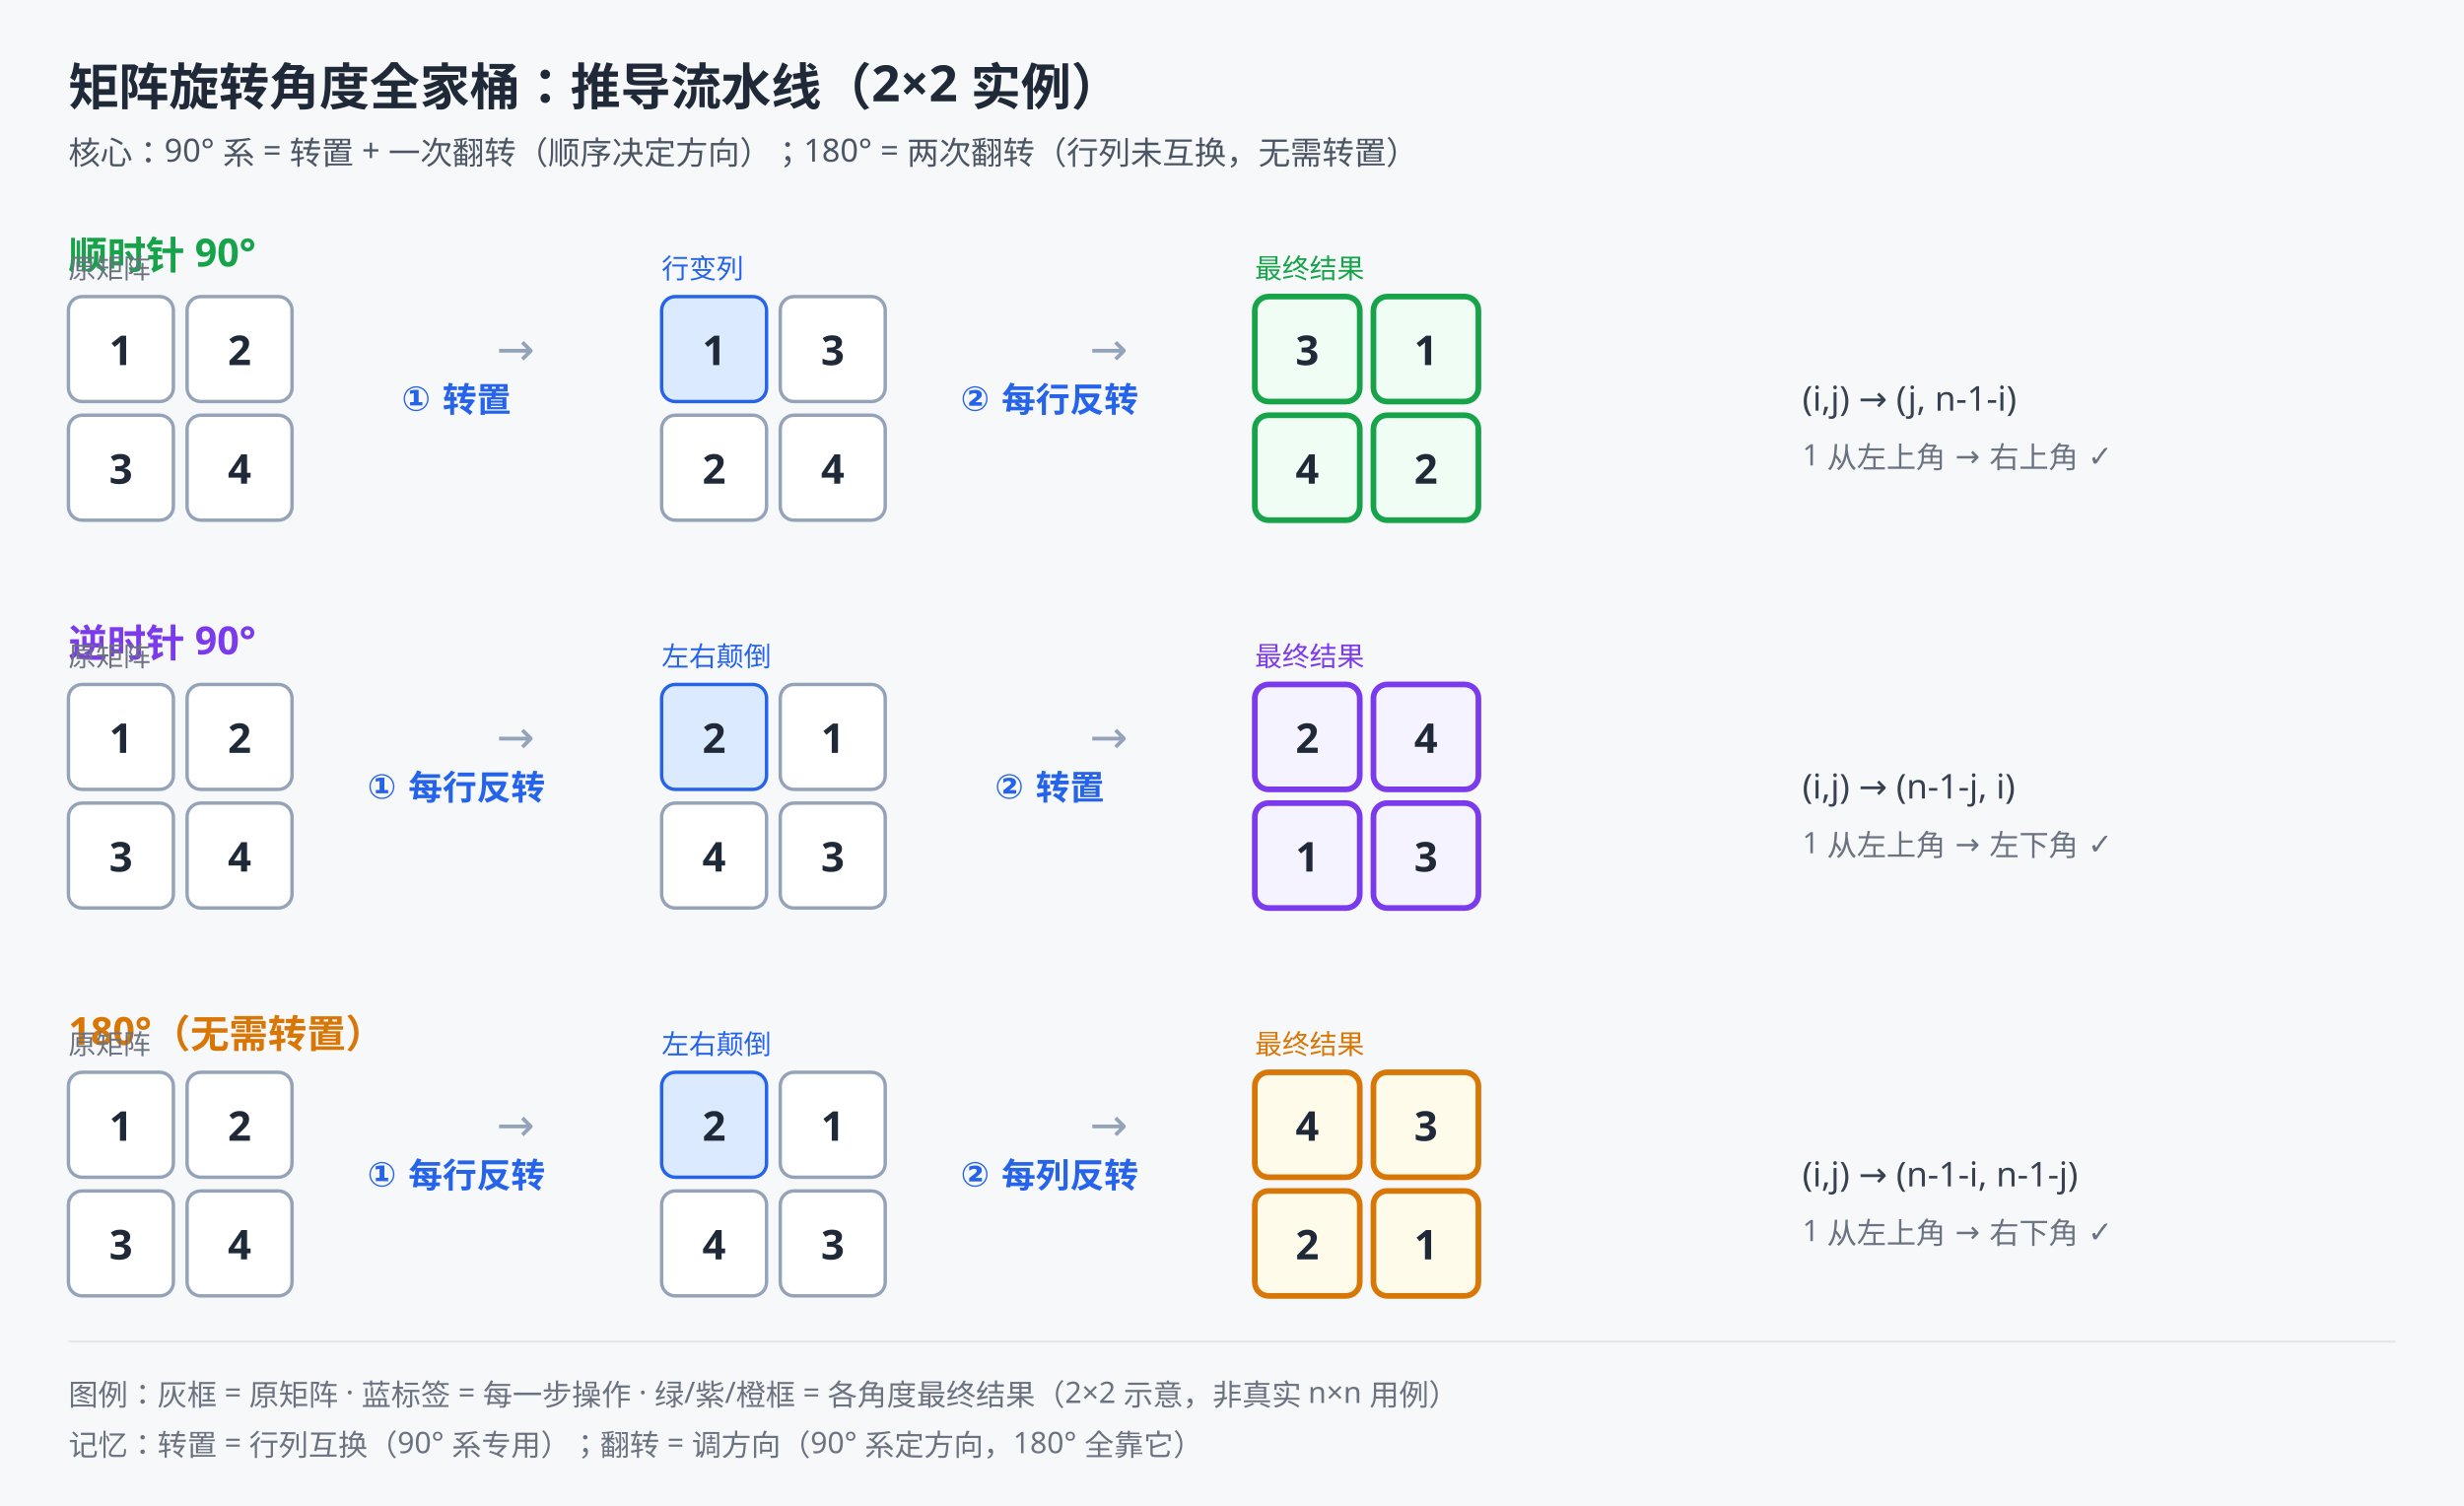
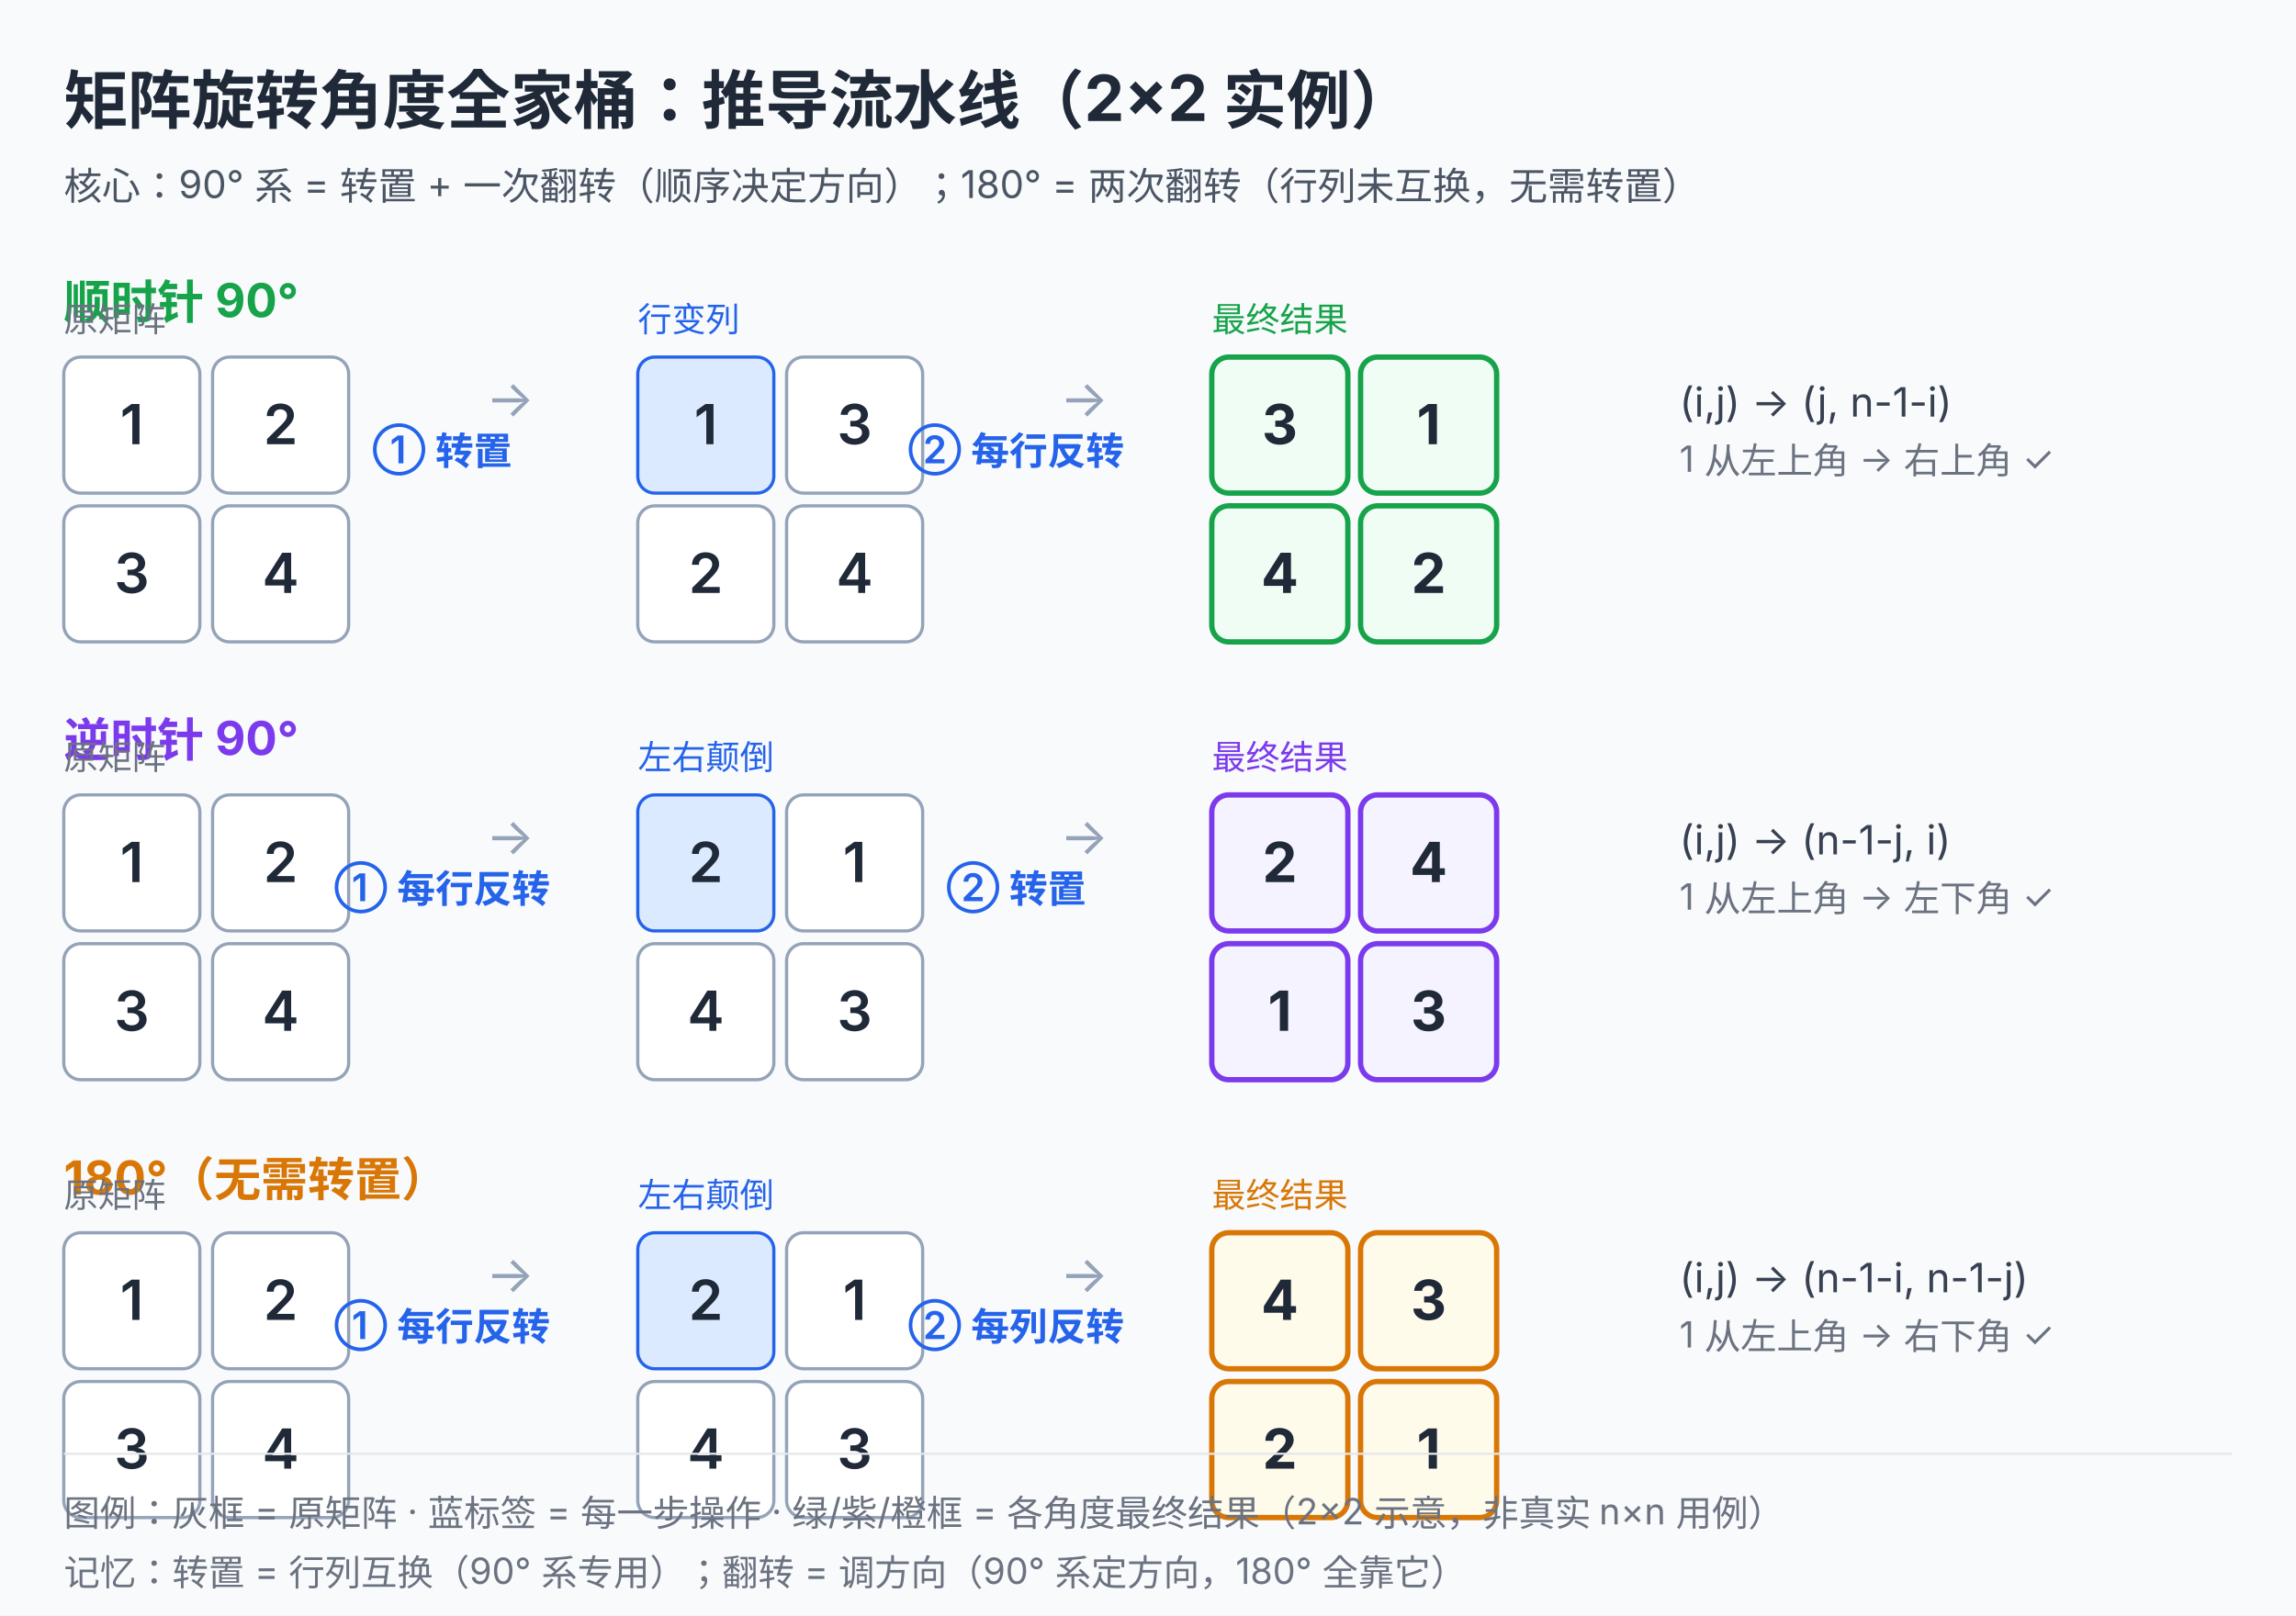
- <svg xmlns="http://www.w3.org/2000/svg" viewBox="0 0 1080 660" font-family="ui-sans-serif, system-ui, 'Segoe UI', 'Microsoft YaHei', sans-serif">
-   <rect width="1080" height="660" fill="#f7f8fa" />
-   <text x="30" y="46" font-size="22" font-weight="700" fill="#1f2937">矩阵旋转角度全家桶：推导流水线（2×2 实例）</text>
-   <text x="30" y="72" font-size="14" fill="#4b5563">核心：90° 系 = 转置 + 一次翻转（顺序决定方向）；180° = 两次翻转（行列未互换，无需转置）</text>
-   <text x="30" y="118" font-size="17" font-weight="700" fill="#16a34a">顺时针 90°</text>
-   <g transform="translate(30,130)">
-     <rect x="0" y="0" width="46" height="46" rx="6" fill="#ffffff" stroke="#94a3b8" stroke-width="1.5" />
-     <text x="23" y="30" font-size="18" font-weight="600" text-anchor="middle" fill="#1f2937">1</text>
-     <rect x="52" y="0" width="46" height="46" rx="6" fill="#ffffff" stroke="#94a3b8" stroke-width="1.5" />
-     <text x="75" y="30" font-size="18" font-weight="600" text-anchor="middle" fill="#1f2937">2</text>
-     <rect x="0" y="52" width="46" height="46" rx="6" fill="#ffffff" stroke="#94a3b8" stroke-width="1.5" />
-     <text x="23" y="82" font-size="18" font-weight="600" text-anchor="middle" fill="#1f2937">3</text>
-     <rect x="52" y="52" width="46" height="46" rx="6" fill="#ffffff" stroke="#94a3b8" stroke-width="1.5" />
-     <text x="75" y="82" font-size="18" font-weight="600" text-anchor="middle" fill="#1f2937">4</text>
-     <text x="0" y="-8" font-size="12" fill="#6b7280">原矩阵</text>
+ <svg xmlns="http://www.w3.org/2000/svg" width="1080" height="760" viewBox="0 0 1080 760" font-family="system-ui, -apple-system, 'Segoe UI', 'Microsoft YaHei', 'PingFang SC', sans-serif">
+   <rect width="1080" height="760" fill="#f8fafc" />
+   <text x="30" y="58" font-size="30" font-weight="700" fill="#1f2937">矩阵旋转角度全家桶：推导流水线（2×2 实例）</text>
+   <text x="30" y="94" font-size="18" fill="#4b5563">核心：90° 系 = 转置 + 一次翻转（顺序决定方向）；180° = 两次翻转（行列未互换，无需转置）</text>
+   <text x="30" y="150" font-size="22" font-weight="700" fill="#16a34a">顺时针 90°</text>
+   <g transform="translate(30,168)">
+     <rect x="0" y="0" width="64" height="64" rx="8" fill="#ffffff" stroke="#94a3b8" stroke-width="1.5" />
+     <text x="32" y="41" font-size="26" font-weight="600" text-anchor="middle" fill="#1f2937">1</text>
+     <rect x="70" y="0" width="64" height="64" rx="8" fill="#ffffff" stroke="#94a3b8" stroke-width="1.5" />
+     <text x="102" y="41" font-size="26" font-weight="600" text-anchor="middle" fill="#1f2937">2</text>
+     <rect x="0" y="70" width="64" height="64" rx="8" fill="#ffffff" stroke="#94a3b8" stroke-width="1.5" />
+     <text x="32" y="111" font-size="26" font-weight="600" text-anchor="middle" fill="#1f2937">3</text>
+     <rect x="70" y="70" width="64" height="64" rx="8" fill="#ffffff" stroke="#94a3b8" stroke-width="1.5" />
+     <text x="102" y="111" font-size="26" font-weight="600" text-anchor="middle" fill="#1f2937">4</text>
+     <text x="0" y="-12" font-size="16" fill="#6b7280">原矩阵</text>
  </g>
-   <text x="200" y="180" font-size="15" font-weight="600" text-anchor="middle" fill="#2563eb">① 转置</text>
-   <text x="226" y="160" font-size="20" text-anchor="middle" fill="#94a3b8">→</text>
-   <g transform="translate(290,130)">
-     <rect x="0" y="0" width="46" height="46" rx="6" fill="#dbeafe" stroke="#2563eb" stroke-width="1.5" />
-     <text x="23" y="30" font-size="18" font-weight="600" text-anchor="middle" fill="#1f2937">1</text>
-     <rect x="52" y="0" width="46" height="46" rx="6" fill="#ffffff" stroke="#94a3b8" stroke-width="1.5" />
-     <text x="75" y="30" font-size="18" font-weight="600" text-anchor="middle" fill="#1f2937">3</text>
-     <rect x="0" y="52" width="46" height="46" rx="6" fill="#ffffff" stroke="#94a3b8" stroke-width="1.5" />
-     <text x="23" y="82" font-size="18" font-weight="600" text-anchor="middle" fill="#1f2937">2</text>
-     <rect x="52" y="52" width="46" height="46" rx="6" fill="#ffffff" stroke="#94a3b8" stroke-width="1.5" />
-     <text x="75" y="82" font-size="18" font-weight="600" text-anchor="middle" fill="#1f2937">4</text>
-     <text x="0" y="-8" font-size="12" fill="#2563eb">行变列</text>
+   <text x="208" y="218" font-size="18" font-weight="600" text-anchor="middle" fill="#2563eb">① 转置</text>
+   <text x="240" y="196" font-size="24" text-anchor="middle" fill="#94a3b8">→</text>
+   <g transform="translate(300,168)">
+     <rect x="0" y="0" width="64" height="64" rx="8" fill="#dbeafe" stroke="#2563eb" stroke-width="1.5" />
+     <text x="32" y="41" font-size="26" font-weight="600" text-anchor="middle" fill="#1f2937">1</text>
+     <rect x="70" y="0" width="64" height="64" rx="8" fill="#ffffff" stroke="#94a3b8" stroke-width="1.5" />
+     <text x="102" y="41" font-size="26" font-weight="600" text-anchor="middle" fill="#1f2937">3</text>
+     <rect x="0" y="70" width="64" height="64" rx="8" fill="#ffffff" stroke="#94a3b8" stroke-width="1.5" />
+     <text x="32" y="111" font-size="26" font-weight="600" text-anchor="middle" fill="#1f2937">2</text>
+     <rect x="70" y="70" width="64" height="64" rx="8" fill="#ffffff" stroke="#94a3b8" stroke-width="1.5" />
+     <text x="102" y="111" font-size="26" font-weight="600" text-anchor="middle" fill="#1f2937">4</text>
+     <text x="0" y="-12" font-size="16" fill="#2563eb">行变列</text>
  </g>
-   <text x="460" y="180" font-size="15" font-weight="600" text-anchor="middle" fill="#2563eb">② 每行反转</text>
-   <text x="486" y="160" font-size="20" text-anchor="middle" fill="#94a3b8">→</text>
-   <g transform="translate(550,130)">
-     <rect x="0" y="0" width="46" height="46" rx="6" fill="#f0fdf4" stroke="#16a34a" stroke-width="2.5" />
-     <text x="23" y="30" font-size="18" font-weight="700" text-anchor="middle" fill="#1f2937">3</text>
-     <rect x="52" y="0" width="46" height="46" rx="6" fill="#f0fdf4" stroke="#16a34a" stroke-width="2.5" />
-     <text x="75" y="30" font-size="18" font-weight="700" text-anchor="middle" fill="#1f2937">1</text>
-     <rect x="0" y="52" width="46" height="46" rx="6" fill="#f0fdf4" stroke="#16a34a" stroke-width="2.5" />
-     <text x="23" y="82" font-size="18" font-weight="700" text-anchor="middle" fill="#1f2937">4</text>
-     <rect x="52" y="52" width="46" height="46" rx="6" fill="#f0fdf4" stroke="#16a34a" stroke-width="2.5" />
-     <text x="75" y="82" font-size="18" font-weight="700" text-anchor="middle" fill="#1f2937">2</text>
-     <text x="0" y="-8" font-size="12" fill="#16a34a">最终结果</text>
+   <text x="478" y="218" font-size="18" font-weight="600" text-anchor="middle" fill="#2563eb">② 每行反转</text>
+   <text x="510" y="196" font-size="24" text-anchor="middle" fill="#94a3b8">→</text>
+   <g transform="translate(570,168)">
+     <rect x="0" y="0" width="64" height="64" rx="8" fill="#f0fdf4" stroke="#16a34a" stroke-width="2.5" />
+     <text x="32" y="41" font-size="26" font-weight="700" text-anchor="middle" fill="#1f2937">3</text>
+     <rect x="70" y="0" width="64" height="64" rx="8" fill="#f0fdf4" stroke="#16a34a" stroke-width="2.5" />
+     <text x="102" y="41" font-size="26" font-weight="700" text-anchor="middle" fill="#1f2937">1</text>
+     <rect x="0" y="70" width="64" height="64" rx="8" fill="#f0fdf4" stroke="#16a34a" stroke-width="2.5" />
+     <text x="32" y="111" font-size="26" font-weight="700" text-anchor="middle" fill="#1f2937">4</text>
+     <rect x="70" y="70" width="64" height="64" rx="8" fill="#f0fdf4" stroke="#16a34a" stroke-width="2.5" />
+     <text x="102" y="111" font-size="26" font-weight="700" text-anchor="middle" fill="#1f2937">2</text>
+     <text x="0" y="-12" font-size="16" fill="#16a34a">最终结果</text>
  </g>
-   <text x="790" y="180" font-size="15" fill="#374151">(i,j) → (j, n-1-i)</text>
-   <text x="790" y="204" font-size="13" fill="#6b7280">1 从左上角 → 右上角 ✓</text>
-   <text x="30" y="288" font-size="17" font-weight="700" fill="#7c3aed">逆时针 90°</text>
-   <g transform="translate(30,300)">
-     <rect x="0" y="0" width="46" height="46" rx="6" fill="#ffffff" stroke="#94a3b8" stroke-width="1.5" />
-     <text x="23" y="30" font-size="18" font-weight="600" text-anchor="middle" fill="#1f2937">1</text>
-     <rect x="52" y="0" width="46" height="46" rx="6" fill="#ffffff" stroke="#94a3b8" stroke-width="1.5" />
-     <text x="75" y="30" font-size="18" font-weight="600" text-anchor="middle" fill="#1f2937">2</text>
-     <rect x="0" y="52" width="46" height="46" rx="6" fill="#ffffff" stroke="#94a3b8" stroke-width="1.5" />
-     <text x="23" y="82" font-size="18" font-weight="600" text-anchor="middle" fill="#1f2937">3</text>
-     <rect x="52" y="52" width="46" height="46" rx="6" fill="#ffffff" stroke="#94a3b8" stroke-width="1.5" />
-     <text x="75" y="82" font-size="18" font-weight="600" text-anchor="middle" fill="#1f2937">4</text>
-     <text x="0" y="-8" font-size="12" fill="#6b7280">原矩阵</text>
+   <text x="790" y="196" font-size="19" fill="#374151">(i,j) → (j, n-1-i)</text>
+   <text x="790" y="222" font-size="17" fill="#6b7280">1 从左上角 → 右上角 ✓</text>
+   <text x="30" y="356" font-size="22" font-weight="700" fill="#7c3aed">逆时针 90°</text>
+   <g transform="translate(30,374)">
+     <rect x="0" y="0" width="64" height="64" rx="8" fill="#ffffff" stroke="#94a3b8" stroke-width="1.5" />
+     <text x="32" y="41" font-size="26" font-weight="600" text-anchor="middle" fill="#1f2937">1</text>
+     <rect x="70" y="0" width="64" height="64" rx="8" fill="#ffffff" stroke="#94a3b8" stroke-width="1.5" />
+     <text x="102" y="41" font-size="26" font-weight="600" text-anchor="middle" fill="#1f2937">2</text>
+     <rect x="0" y="70" width="64" height="64" rx="8" fill="#ffffff" stroke="#94a3b8" stroke-width="1.5" />
+     <text x="32" y="111" font-size="26" font-weight="600" text-anchor="middle" fill="#1f2937">3</text>
+     <rect x="70" y="70" width="64" height="64" rx="8" fill="#ffffff" stroke="#94a3b8" stroke-width="1.5" />
+     <text x="102" y="111" font-size="26" font-weight="600" text-anchor="middle" fill="#1f2937">4</text>
+     <text x="0" y="-12" font-size="16" fill="#6b7280">原矩阵</text>
  </g>
-   <text x="200" y="350" font-size="15" font-weight="600" text-anchor="middle" fill="#2563eb">① 每行反转</text>
-   <text x="226" y="330" font-size="20" text-anchor="middle" fill="#94a3b8">→</text>
-   <g transform="translate(290,300)">
-     <rect x="0" y="0" width="46" height="46" rx="6" fill="#dbeafe" stroke="#2563eb" stroke-width="1.5" />
-     <text x="23" y="30" font-size="18" font-weight="600" text-anchor="middle" fill="#1f2937">2</text>
-     <rect x="52" y="0" width="46" height="46" rx="6" fill="#ffffff" stroke="#94a3b8" stroke-width="1.5" />
-     <text x="75" y="30" font-size="18" font-weight="600" text-anchor="middle" fill="#1f2937">1</text>
-     <rect x="0" y="52" width="46" height="46" rx="6" fill="#ffffff" stroke="#94a3b8" stroke-width="1.5" />
-     <text x="23" y="82" font-size="18" font-weight="600" text-anchor="middle" fill="#1f2937">4</text>
-     <rect x="52" y="52" width="46" height="46" rx="6" fill="#ffffff" stroke="#94a3b8" stroke-width="1.5" />
-     <text x="75" y="82" font-size="18" font-weight="600" text-anchor="middle" fill="#1f2937">3</text>
-     <text x="0" y="-8" font-size="12" fill="#2563eb">左右颠倒</text>
+   <text x="208" y="424" font-size="18" font-weight="600" text-anchor="middle" fill="#2563eb">① 每行反转</text>
+   <text x="240" y="402" font-size="24" text-anchor="middle" fill="#94a3b8">→</text>
+   <g transform="translate(300,374)">
+     <rect x="0" y="0" width="64" height="64" rx="8" fill="#dbeafe" stroke="#2563eb" stroke-width="1.5" />
+     <text x="32" y="41" font-size="26" font-weight="600" text-anchor="middle" fill="#1f2937">2</text>
+     <rect x="70" y="0" width="64" height="64" rx="8" fill="#ffffff" stroke="#94a3b8" stroke-width="1.5" />
+     <text x="102" y="41" font-size="26" font-weight="600" text-anchor="middle" fill="#1f2937">1</text>
+     <rect x="0" y="70" width="64" height="64" rx="8" fill="#ffffff" stroke="#94a3b8" stroke-width="1.5" />
+     <text x="32" y="111" font-size="26" font-weight="600" text-anchor="middle" fill="#1f2937">4</text>
+     <rect x="70" y="70" width="64" height="64" rx="8" fill="#ffffff" stroke="#94a3b8" stroke-width="1.5" />
+     <text x="102" y="111" font-size="26" font-weight="600" text-anchor="middle" fill="#1f2937">3</text>
+     <text x="0" y="-12" font-size="16" fill="#2563eb">左右颠倒</text>
  </g>
-   <text x="460" y="350" font-size="15" font-weight="600" text-anchor="middle" fill="#2563eb">② 转置</text>
-   <text x="486" y="330" font-size="20" text-anchor="middle" fill="#94a3b8">→</text>
-   <g transform="translate(550,300)">
-     <rect x="0" y="0" width="46" height="46" rx="6" fill="#f5f3ff" stroke="#7c3aed" stroke-width="2.5" />
-     <text x="23" y="30" font-size="18" font-weight="700" text-anchor="middle" fill="#1f2937">2</text>
-     <rect x="52" y="0" width="46" height="46" rx="6" fill="#f5f3ff" stroke="#7c3aed" stroke-width="2.5" />
-     <text x="75" y="30" font-size="18" font-weight="700" text-anchor="middle" fill="#1f2937">4</text>
-     <rect x="0" y="52" width="46" height="46" rx="6" fill="#f5f3ff" stroke="#7c3aed" stroke-width="2.5" />
-     <text x="23" y="82" font-size="18" font-weight="700" text-anchor="middle" fill="#1f2937">1</text>
-     <rect x="52" y="52" width="46" height="46" rx="6" fill="#f5f3ff" stroke="#7c3aed" stroke-width="2.5" />
-     <text x="75" y="82" font-size="18" font-weight="700" text-anchor="middle" fill="#1f2937">3</text>
-     <text x="0" y="-8" font-size="12" fill="#7c3aed">最终结果</text>
+   <text x="478" y="424" font-size="18" font-weight="600" text-anchor="middle" fill="#2563eb">② 转置</text>
+   <text x="510" y="402" font-size="24" text-anchor="middle" fill="#94a3b8">→</text>
+   <g transform="translate(570,374)">
+     <rect x="0" y="0" width="64" height="64" rx="8" fill="#f5f3ff" stroke="#7c3aed" stroke-width="2.5" />
+     <text x="32" y="41" font-size="26" font-weight="700" text-anchor="middle" fill="#1f2937">2</text>
+     <rect x="70" y="0" width="64" height="64" rx="8" fill="#f5f3ff" stroke="#7c3aed" stroke-width="2.5" />
+     <text x="102" y="41" font-size="26" font-weight="700" text-anchor="middle" fill="#1f2937">4</text>
+     <rect x="0" y="70" width="64" height="64" rx="8" fill="#f5f3ff" stroke="#7c3aed" stroke-width="2.5" />
+     <text x="32" y="111" font-size="26" font-weight="700" text-anchor="middle" fill="#1f2937">1</text>
+     <rect x="70" y="70" width="64" height="64" rx="8" fill="#f5f3ff" stroke="#7c3aed" stroke-width="2.5" />
+     <text x="102" y="111" font-size="26" font-weight="700" text-anchor="middle" fill="#1f2937">3</text>
+     <text x="0" y="-12" font-size="16" fill="#7c3aed">最终结果</text>
  </g>
-   <text x="790" y="350" font-size="15" fill="#374151">(i,j) → (n-1-j, i)</text>
-   <text x="790" y="374" font-size="13" fill="#6b7280">1 从左上角 → 左下角 ✓</text>
-   <text x="30" y="458" font-size="17" font-weight="700" fill="#d97706">180°（无需转置）</text>
-   <g transform="translate(30,470)">
-     <rect x="0" y="0" width="46" height="46" rx="6" fill="#ffffff" stroke="#94a3b8" stroke-width="1.5" />
-     <text x="23" y="30" font-size="18" font-weight="600" text-anchor="middle" fill="#1f2937">1</text>
-     <rect x="52" y="0" width="46" height="46" rx="6" fill="#ffffff" stroke="#94a3b8" stroke-width="1.5" />
-     <text x="75" y="30" font-size="18" font-weight="600" text-anchor="middle" fill="#1f2937">2</text>
-     <rect x="0" y="52" width="46" height="46" rx="6" fill="#ffffff" stroke="#94a3b8" stroke-width="1.5" />
-     <text x="23" y="82" font-size="18" font-weight="600" text-anchor="middle" fill="#1f2937">3</text>
-     <rect x="52" y="52" width="46" height="46" rx="6" fill="#ffffff" stroke="#94a3b8" stroke-width="1.5" />
-     <text x="75" y="82" font-size="18" font-weight="600" text-anchor="middle" fill="#1f2937">4</text>
-     <text x="0" y="-8" font-size="12" fill="#6b7280">原矩阵</text>
+   <text x="790" y="402" font-size="19" fill="#374151">(i,j) → (n-1-j, i)</text>
+   <text x="790" y="428" font-size="17" fill="#6b7280">1 从左上角 → 左下角 ✓</text>
+   <text x="30" y="562" font-size="22" font-weight="700" fill="#d97706">180°（无需转置）</text>
+   <g transform="translate(30,580)">
+     <rect x="0" y="0" width="64" height="64" rx="8" fill="#ffffff" stroke="#94a3b8" stroke-width="1.5" />
+     <text x="32" y="41" font-size="26" font-weight="600" text-anchor="middle" fill="#1f2937">1</text>
+     <rect x="70" y="0" width="64" height="64" rx="8" fill="#ffffff" stroke="#94a3b8" stroke-width="1.5" />
+     <text x="102" y="41" font-size="26" font-weight="600" text-anchor="middle" fill="#1f2937">2</text>
+     <rect x="0" y="70" width="64" height="64" rx="8" fill="#ffffff" stroke="#94a3b8" stroke-width="1.5" />
+     <text x="32" y="111" font-size="26" font-weight="600" text-anchor="middle" fill="#1f2937">3</text>
+     <rect x="70" y="70" width="64" height="64" rx="8" fill="#ffffff" stroke="#94a3b8" stroke-width="1.5" />
+     <text x="102" y="111" font-size="26" font-weight="600" text-anchor="middle" fill="#1f2937">4</text>
+     <text x="0" y="-12" font-size="16" fill="#6b7280">原矩阵</text>
  </g>
-   <text x="200" y="520" font-size="15" font-weight="600" text-anchor="middle" fill="#2563eb">① 每行反转</text>
-   <text x="226" y="500" font-size="20" text-anchor="middle" fill="#94a3b8">→</text>
-   <g transform="translate(290,470)">
-     <rect x="0" y="0" width="46" height="46" rx="6" fill="#dbeafe" stroke="#2563eb" stroke-width="1.5" />
-     <text x="23" y="30" font-size="18" font-weight="600" text-anchor="middle" fill="#1f2937">2</text>
-     <rect x="52" y="0" width="46" height="46" rx="6" fill="#ffffff" stroke="#94a3b8" stroke-width="1.5" />
-     <text x="75" y="30" font-size="18" font-weight="600" text-anchor="middle" fill="#1f2937">1</text>
-     <rect x="0" y="52" width="46" height="46" rx="6" fill="#ffffff" stroke="#94a3b8" stroke-width="1.5" />
-     <text x="23" y="82" font-size="18" font-weight="600" text-anchor="middle" fill="#1f2937">4</text>
-     <rect x="52" y="52" width="46" height="46" rx="6" fill="#ffffff" stroke="#94a3b8" stroke-width="1.5" />
-     <text x="75" y="82" font-size="18" font-weight="600" text-anchor="middle" fill="#1f2937">3</text>
-     <text x="0" y="-8" font-size="12" fill="#2563eb">左右颠倒</text>
+   <text x="208" y="630" font-size="18" font-weight="600" text-anchor="middle" fill="#2563eb">① 每行反转</text>
+   <text x="240" y="608" font-size="24" text-anchor="middle" fill="#94a3b8">→</text>
+   <g transform="translate(300,580)">
+     <rect x="0" y="0" width="64" height="64" rx="8" fill="#dbeafe" stroke="#2563eb" stroke-width="1.5" />
+     <text x="32" y="41" font-size="26" font-weight="600" text-anchor="middle" fill="#1f2937">2</text>
+     <rect x="70" y="0" width="64" height="64" rx="8" fill="#ffffff" stroke="#94a3b8" stroke-width="1.5" />
+     <text x="102" y="41" font-size="26" font-weight="600" text-anchor="middle" fill="#1f2937">1</text>
+     <rect x="0" y="70" width="64" height="64" rx="8" fill="#ffffff" stroke="#94a3b8" stroke-width="1.5" />
+     <text x="32" y="111" font-size="26" font-weight="600" text-anchor="middle" fill="#1f2937">4</text>
+     <rect x="70" y="70" width="64" height="64" rx="8" fill="#ffffff" stroke="#94a3b8" stroke-width="1.5" />
+     <text x="102" y="111" font-size="26" font-weight="600" text-anchor="middle" fill="#1f2937">3</text>
+     <text x="0" y="-12" font-size="16" fill="#2563eb">左右颠倒</text>
  </g>
-   <text x="460" y="520" font-size="15" font-weight="600" text-anchor="middle" fill="#2563eb">② 每列反转</text>
-   <text x="486" y="500" font-size="20" text-anchor="middle" fill="#94a3b8">→</text>
-   <g transform="translate(550,470)">
-     <rect x="0" y="0" width="46" height="46" rx="6" fill="#fffbeb" stroke="#d97706" stroke-width="2.5" />
-     <text x="23" y="30" font-size="18" font-weight="700" text-anchor="middle" fill="#1f2937">4</text>
-     <rect x="52" y="0" width="46" height="46" rx="6" fill="#fffbeb" stroke="#d97706" stroke-width="2.5" />
-     <text x="75" y="30" font-size="18" font-weight="700" text-anchor="middle" fill="#1f2937">3</text>
-     <rect x="0" y="52" width="46" height="46" rx="6" fill="#fffbeb" stroke="#d97706" stroke-width="2.5" />
-     <text x="23" y="82" font-size="18" font-weight="700" text-anchor="middle" fill="#1f2937">2</text>
-     <rect x="52" y="52" width="46" height="46" rx="6" fill="#fffbeb" stroke="#d97706" stroke-width="2.5" />
-     <text x="75" y="82" font-size="18" font-weight="700" text-anchor="middle" fill="#1f2937">1</text>
-     <text x="0" y="-8" font-size="12" fill="#d97706">最终结果</text>
+   <text x="478" y="630" font-size="18" font-weight="600" text-anchor="middle" fill="#2563eb">② 每列反转</text>
+   <text x="510" y="608" font-size="24" text-anchor="middle" fill="#94a3b8">→</text>
+   <g transform="translate(570,580)">
+     <rect x="0" y="0" width="64" height="64" rx="8" fill="#fffbeb" stroke="#d97706" stroke-width="2.5" />
+     <text x="32" y="41" font-size="26" font-weight="700" text-anchor="middle" fill="#1f2937">4</text>
+     <rect x="70" y="0" width="64" height="64" rx="8" fill="#fffbeb" stroke="#d97706" stroke-width="2.5" />
+     <text x="102" y="41" font-size="26" font-weight="700" text-anchor="middle" fill="#1f2937">3</text>
+     <rect x="0" y="70" width="64" height="64" rx="8" fill="#fffbeb" stroke="#d97706" stroke-width="2.5" />
+     <text x="32" y="111" font-size="26" font-weight="700" text-anchor="middle" fill="#1f2937">2</text>
+     <rect x="70" y="70" width="64" height="64" rx="8" fill="#fffbeb" stroke="#d97706" stroke-width="2.5" />
+     <text x="102" y="111" font-size="26" font-weight="700" text-anchor="middle" fill="#1f2937">1</text>
+     <text x="0" y="-12" font-size="16" fill="#d97706">最终结果</text>
  </g>
-   <text x="790" y="520" font-size="15" fill="#374151">(i,j) → (n-1-i, n-1-j)</text>
-   <text x="790" y="544" font-size="13" fill="#6b7280">1 从左上角 → 右下角 ✓</text>
-   <line x1="30" y1="588" x2="1050" y2="588" stroke="#e5e7eb" stroke-width="1" />
-   <text x="30" y="616" font-size="13" fill="#6b7280">图例：灰框 = 原矩阵 · 蓝标签 = 每一步操作 · 绿/紫/橙框 = 各角度最终结果（2×2 示意，非真实 n×n 用例）</text>
-   <text x="30" y="638" font-size="13" fill="#6b7280">记忆：转置 = 行列互换（90° 系专用）；翻转 = 调方向（90° 系定方向，180° 全靠它）</text>
+   <text x="790" y="608" font-size="19" fill="#374151">(i,j) → (n-1-i, n-1-j)</text>
+   <text x="790" y="634" font-size="17" fill="#6b7280">1 从左上角 → 右下角 ✓</text>
+   <line x1="30" y1="684" x2="1050" y2="684" stroke="#e5e7eb" stroke-width="1" />
+   <text x="30" y="718" font-size="17" fill="#6b7280">图例：灰框 = 原矩阵 · 蓝标签 = 每一步操作 · 绿/紫/橙框 = 各角度最终结果（2×2 示意，非真实 n×n 用例）</text>
+   <text x="30" y="746" font-size="17" fill="#6b7280">记忆：转置 = 行列互换（90° 系专用）；翻转 = 调方向（90° 系定方向，180° 全靠它）</text>
</svg>
